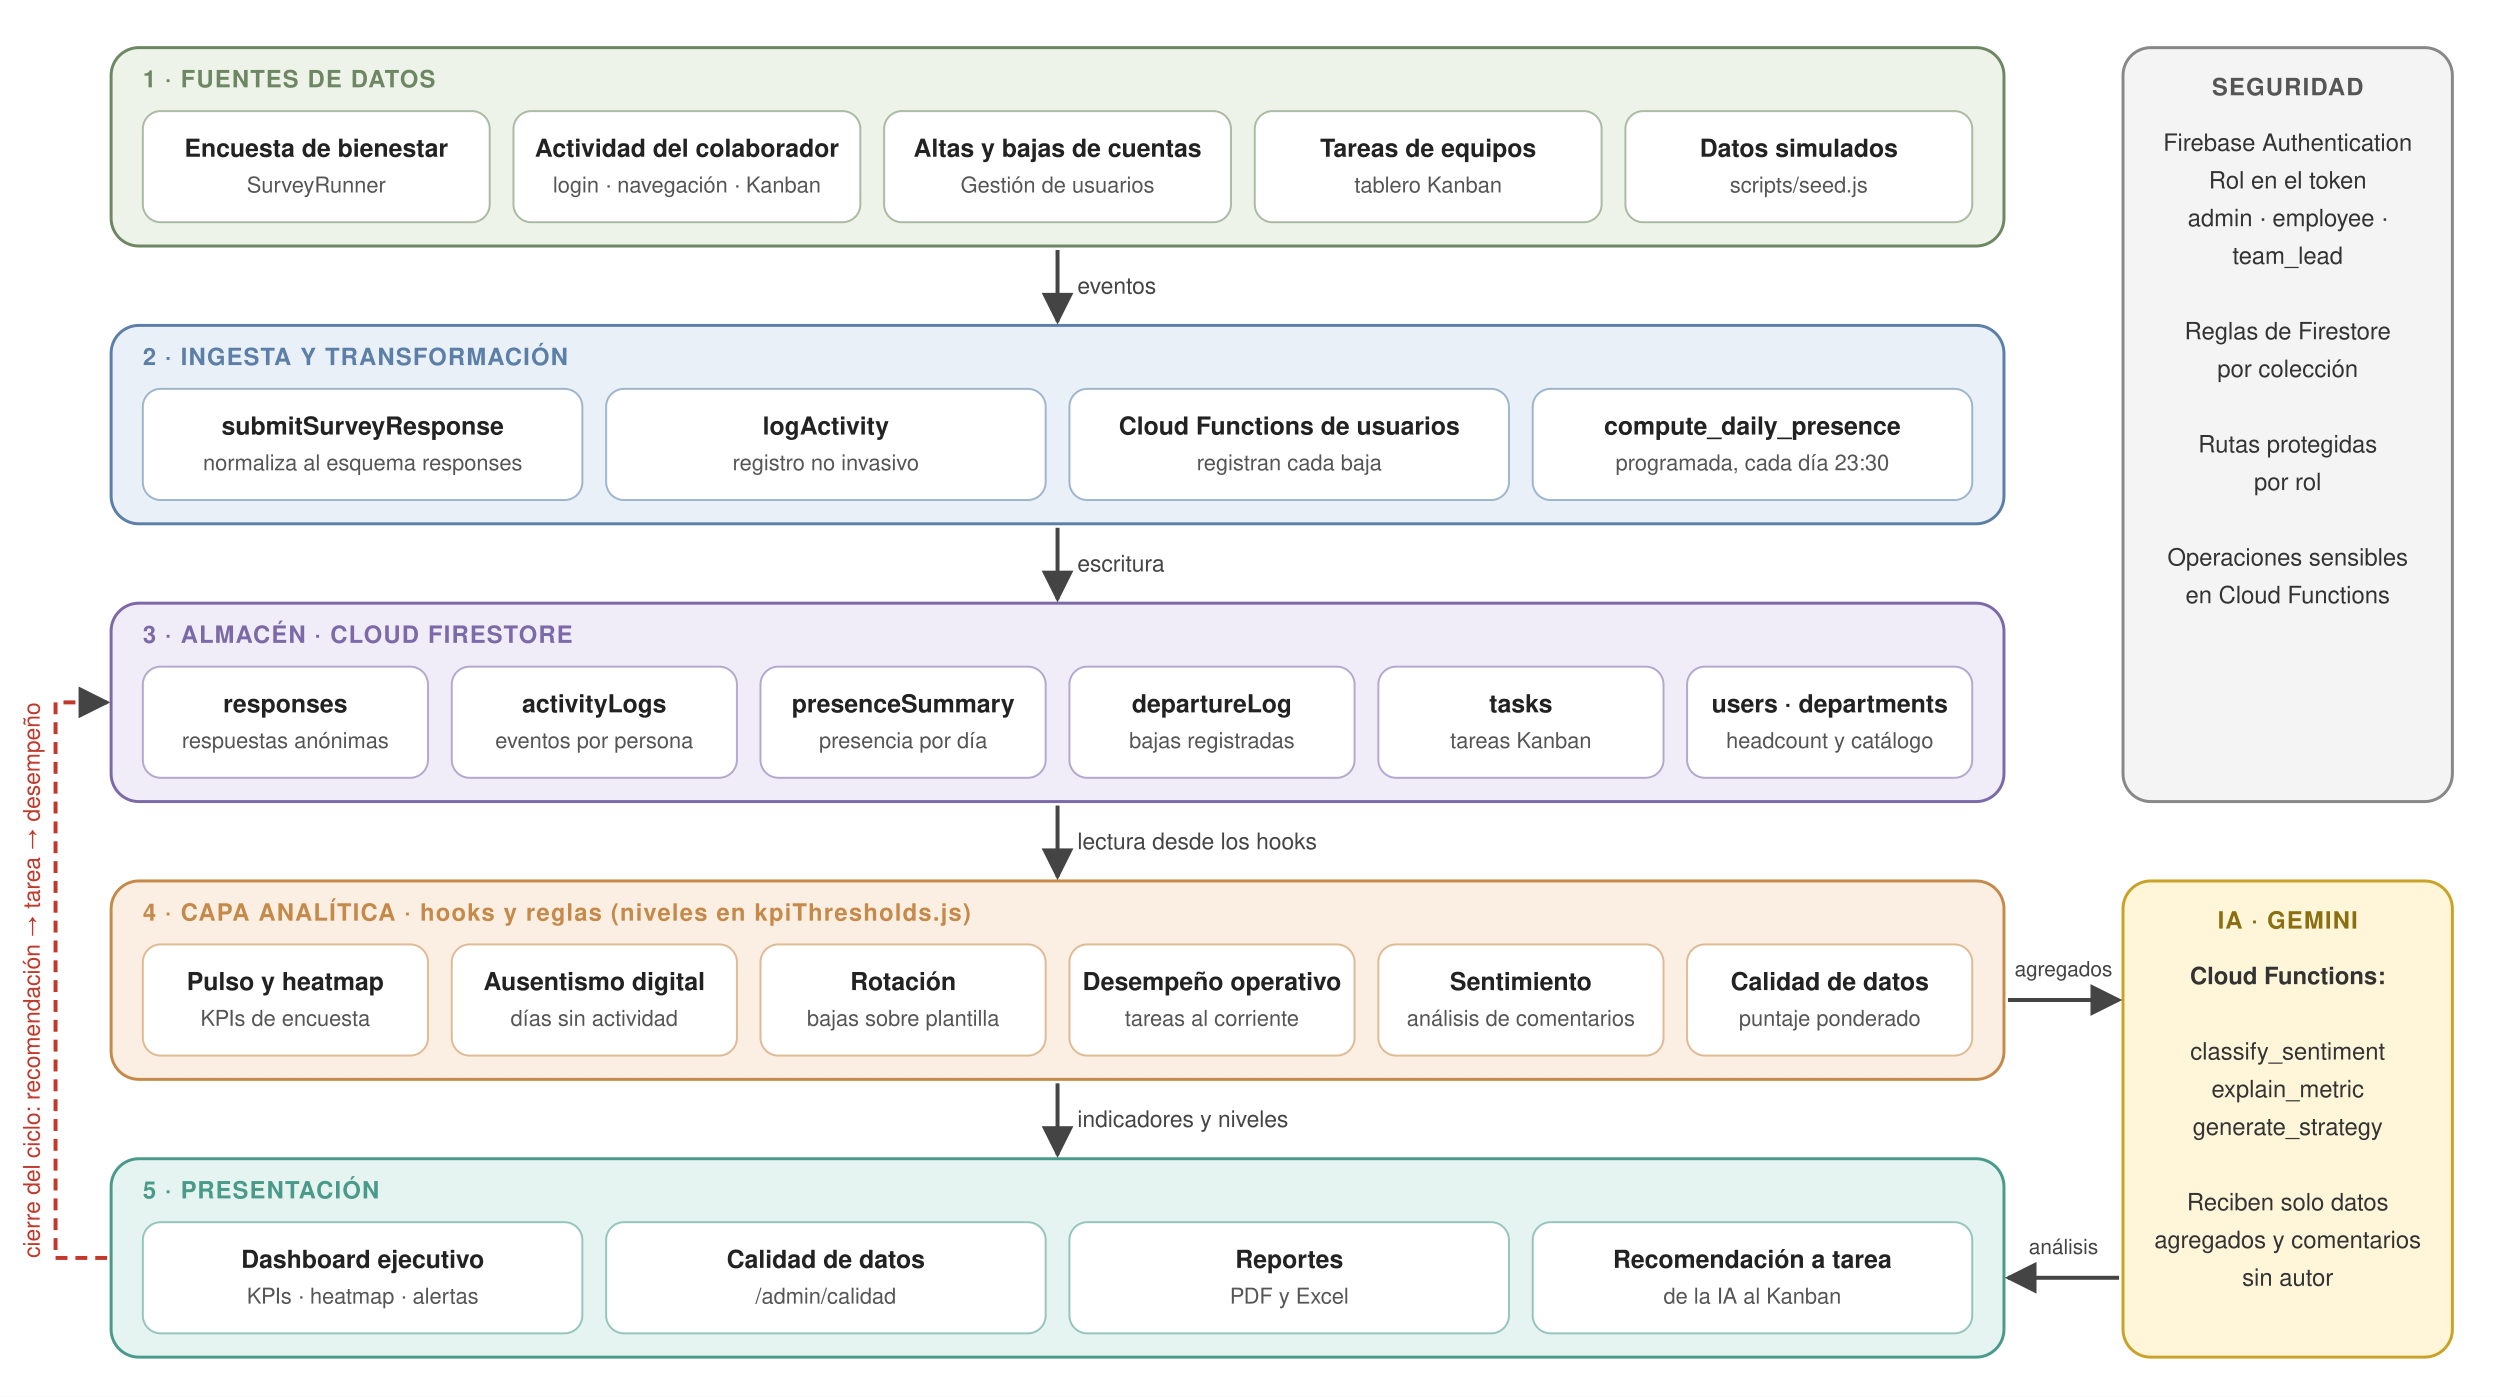
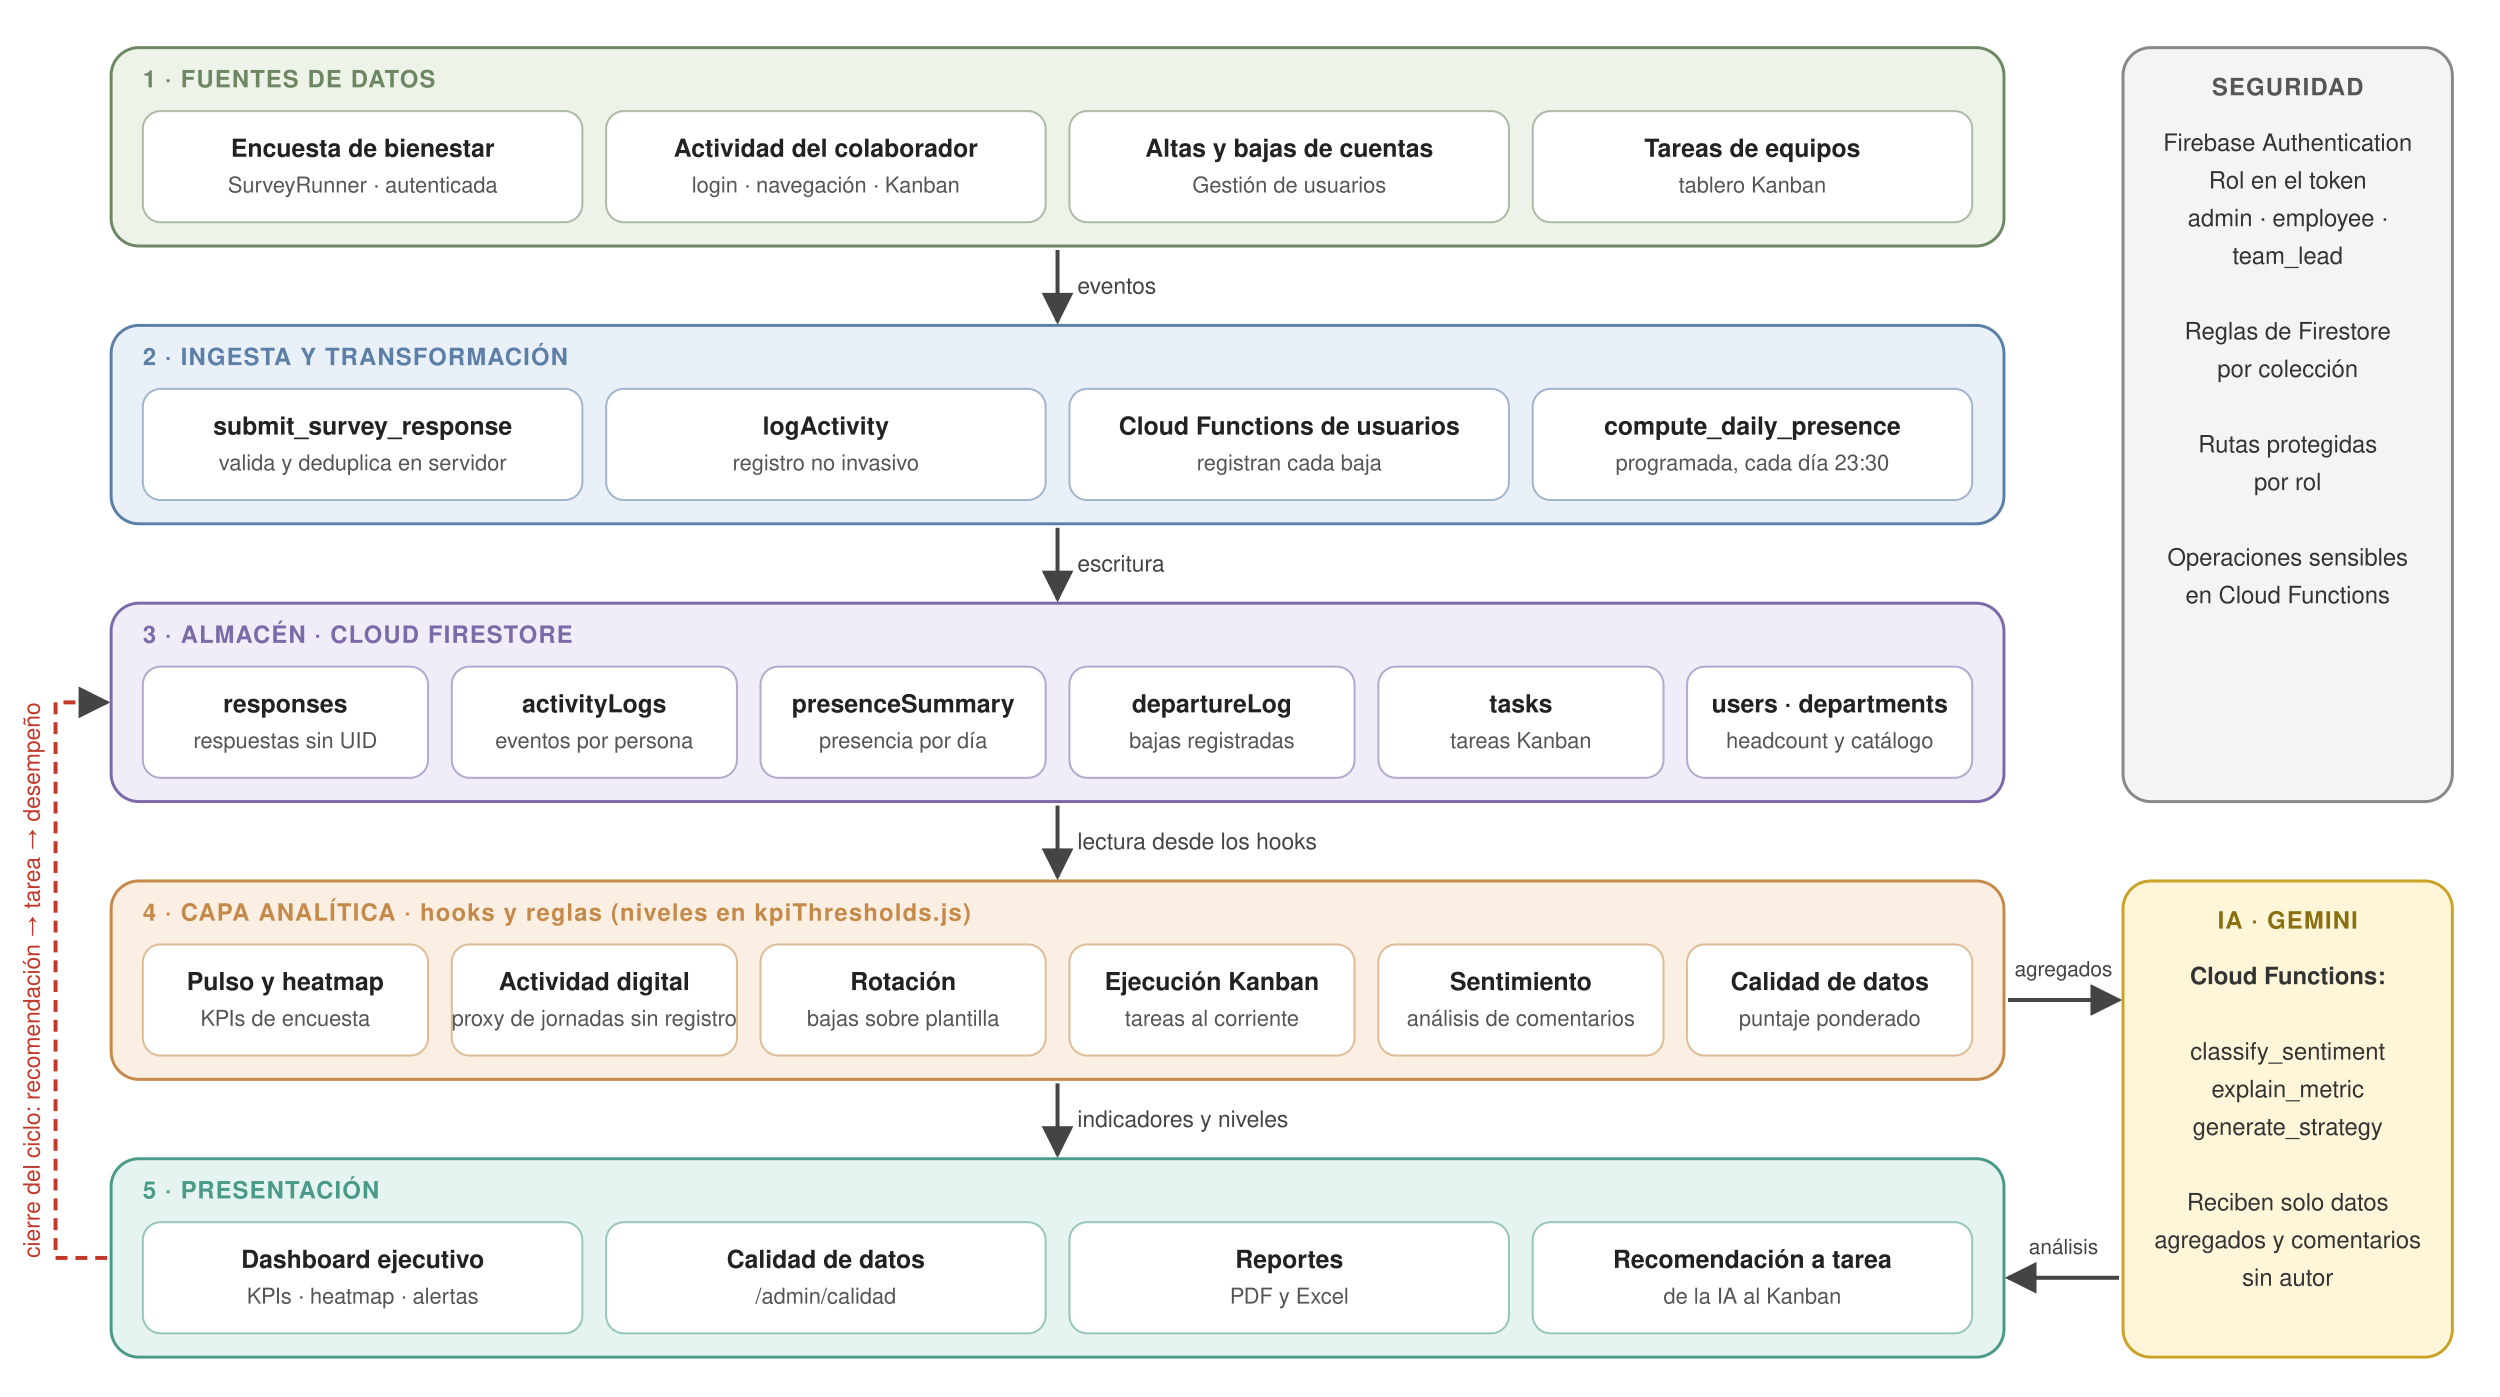
<svg xmlns="http://www.w3.org/2000/svg" viewBox="0 0 1260 704" width="1260" height="704" font-family="Helvetica, Arial, sans-serif">
  <defs>
    <marker id="a" viewBox="0 0 10 10" refX="9" refY="5" markerWidth="8" markerHeight="8" orient="auto-start-reverse">
      <path d="M0,0 L10,5 L0,10 z" fill="#444" />
    </marker>
  </defs>
  <rect width="1260" height="704" fill="#ffffff" />
  <rect x="56" y="24" width="954" height="100" rx="14" fill="#EEF3EA" stroke="#6E8763" stroke-width="1.5" />
  <text x="72" y="44" font-size="12" font-weight="700" fill="#6E8763" letter-spacing="0.6">1 · FUENTES DE DATOS</text>
-   <rect x="72.0" y="56" width="174.8" height="56" rx="9" fill="#fff" stroke="#6E8763" stroke-opacity="0.55" />
-   <text x="159.4" y="79" font-size="12.5" font-weight="700" fill="#222" text-anchor="middle">Encuesta de bienestar</text>
-   <text x="159.4" y="97" font-size="11" fill="#555" text-anchor="middle">SurveyRunner</text>
-   <rect x="258.8" y="56" width="174.8" height="56" rx="9" fill="#fff" stroke="#6E8763" stroke-opacity="0.55" />
-   <text x="346.2" y="79" font-size="12.5" font-weight="700" fill="#222" text-anchor="middle">Actividad del colaborador</text>
-   <text x="346.2" y="97" font-size="11" fill="#555" text-anchor="middle">login · navegación · Kanban</text>
-   <rect x="445.6" y="56" width="174.8" height="56" rx="9" fill="#fff" stroke="#6E8763" stroke-opacity="0.55" />
-   <text x="533.0" y="79" font-size="12.5" font-weight="700" fill="#222" text-anchor="middle">Altas y bajas de cuentas</text>
-   <text x="533.0" y="97" font-size="11" fill="#555" text-anchor="middle">Gestión de usuarios</text>
-   <rect x="632.4" y="56" width="174.8" height="56" rx="9" fill="#fff" stroke="#6E8763" stroke-opacity="0.55" />
-   <text x="719.8" y="79" font-size="12.5" font-weight="700" fill="#222" text-anchor="middle">Tareas de equipos</text>
-   <text x="719.8" y="97" font-size="11" fill="#555" text-anchor="middle">tablero Kanban</text>
-   <rect x="819.2" y="56" width="174.8" height="56" rx="9" fill="#fff" stroke="#6E8763" stroke-opacity="0.55" />
-   <text x="906.6" y="79" font-size="12.5" font-weight="700" fill="#222" text-anchor="middle">Datos simulados</text>
-   <text x="906.6" y="97" font-size="11" fill="#555" text-anchor="middle">scripts/seed.js</text>
+   <rect x="72.0" y="56" width="221.5" height="56" rx="9" fill="#fff" stroke="#6E8763" stroke-opacity="0.55" />
+   <text x="182.8" y="79" font-size="12.5" font-weight="700" fill="#222" text-anchor="middle">Encuesta de bienestar</text>
+   <text x="182.8" y="97" font-size="11" fill="#555" text-anchor="middle">SurveyRunner · autenticada</text>
+   <rect x="305.5" y="56" width="221.5" height="56" rx="9" fill="#fff" stroke="#6E8763" stroke-opacity="0.55" />
+   <text x="416.2" y="79" font-size="12.5" font-weight="700" fill="#222" text-anchor="middle">Actividad del colaborador</text>
+   <text x="416.2" y="97" font-size="11" fill="#555" text-anchor="middle">login · navegación · Kanban</text>
+   <rect x="539.0" y="56" width="221.5" height="56" rx="9" fill="#fff" stroke="#6E8763" stroke-opacity="0.55" />
+   <text x="649.8" y="79" font-size="12.5" font-weight="700" fill="#222" text-anchor="middle">Altas y bajas de cuentas</text>
+   <text x="649.8" y="97" font-size="11" fill="#555" text-anchor="middle">Gestión de usuarios</text>
+   <rect x="772.5" y="56" width="221.5" height="56" rx="9" fill="#fff" stroke="#6E8763" stroke-opacity="0.55" />
+   <text x="883.2" y="79" font-size="12.5" font-weight="700" fill="#222" text-anchor="middle">Tareas de equipos</text>
+   <text x="883.2" y="97" font-size="11" fill="#555" text-anchor="middle">tablero Kanban</text>
  <rect x="56" y="164" width="954" height="100" rx="14" fill="#EAF0F8" stroke="#5B7FA6" stroke-width="1.5" />
  <text x="72" y="184" font-size="12" font-weight="700" fill="#5B7FA6" letter-spacing="0.6">2 · INGESTA Y TRANSFORMACIÓN</text>
  <rect x="72.0" y="196" width="221.5" height="56" rx="9" fill="#fff" stroke="#5B7FA6" stroke-opacity="0.55" />
-   <text x="182.8" y="219" font-size="12.5" font-weight="700" fill="#222" text-anchor="middle">submitSurveyResponse</text>
-   <text x="182.8" y="237" font-size="11" fill="#555" text-anchor="middle">normaliza al esquema responses</text>
+   <text x="182.8" y="219" font-size="12.5" font-weight="700" fill="#222" text-anchor="middle">submit_survey_response</text>
+   <text x="182.8" y="237" font-size="11" fill="#555" text-anchor="middle">valida y deduplica en servidor</text>
  <rect x="305.5" y="196" width="221.5" height="56" rx="9" fill="#fff" stroke="#5B7FA6" stroke-opacity="0.55" />
  <text x="416.2" y="219" font-size="12.5" font-weight="700" fill="#222" text-anchor="middle">logActivity</text>
  <text x="416.2" y="237" font-size="11" fill="#555" text-anchor="middle">registro no invasivo</text>
  <rect x="539.0" y="196" width="221.5" height="56" rx="9" fill="#fff" stroke="#5B7FA6" stroke-opacity="0.55" />
  <text x="649.8" y="219" font-size="12.5" font-weight="700" fill="#222" text-anchor="middle">Cloud Functions de usuarios</text>
  <text x="649.8" y="237" font-size="11" fill="#555" text-anchor="middle">registran cada baja</text>
  <rect x="772.5" y="196" width="221.5" height="56" rx="9" fill="#fff" stroke="#5B7FA6" stroke-opacity="0.55" />
  <text x="883.2" y="219" font-size="12.5" font-weight="700" fill="#222" text-anchor="middle">compute_daily_presence</text>
  <text x="883.2" y="237" font-size="11" fill="#555" text-anchor="middle">programada, cada día 23:30</text>
  <rect x="56" y="304" width="954" height="100" rx="14" fill="#F1EDF8" stroke="#7C6AA8" stroke-width="1.5" />
  <text x="72" y="324" font-size="12" font-weight="700" fill="#7C6AA8" letter-spacing="0.6">3 · ALMACÉN · CLOUD FIRESTORE</text>
  <rect x="72.0" y="336" width="143.7" height="56" rx="9" fill="#fff" stroke="#7C6AA8" stroke-opacity="0.55" />
  <text x="143.8" y="359" font-size="12.5" font-weight="700" fill="#222" text-anchor="middle">responses</text>
-   <text x="143.8" y="377" font-size="11" fill="#555" text-anchor="middle">respuestas anónimas</text>
+   <text x="143.8" y="377" font-size="11" fill="#555" text-anchor="middle">respuestas sin UID</text>
  <rect x="227.7" y="336" width="143.7" height="56" rx="9" fill="#fff" stroke="#7C6AA8" stroke-opacity="0.55" />
  <text x="299.5" y="359" font-size="12.5" font-weight="700" fill="#222" text-anchor="middle">activityLogs</text>
  <text x="299.5" y="377" font-size="11" fill="#555" text-anchor="middle">eventos por persona</text>
  <rect x="383.3" y="336" width="143.7" height="56" rx="9" fill="#fff" stroke="#7C6AA8" stroke-opacity="0.55" />
  <text x="455.2" y="359" font-size="12.5" font-weight="700" fill="#222" text-anchor="middle">presenceSummary</text>
  <text x="455.2" y="377" font-size="11" fill="#555" text-anchor="middle">presencia por día</text>
  <rect x="539.0" y="336" width="143.7" height="56" rx="9" fill="#fff" stroke="#7C6AA8" stroke-opacity="0.55" />
  <text x="610.8" y="359" font-size="12.5" font-weight="700" fill="#222" text-anchor="middle">departureLog</text>
  <text x="610.8" y="377" font-size="11" fill="#555" text-anchor="middle">bajas registradas</text>
  <rect x="694.7" y="336" width="143.7" height="56" rx="9" fill="#fff" stroke="#7C6AA8" stroke-opacity="0.55" />
  <text x="766.5" y="359" font-size="12.5" font-weight="700" fill="#222" text-anchor="middle">tasks</text>
  <text x="766.5" y="377" font-size="11" fill="#555" text-anchor="middle">tareas Kanban</text>
  <rect x="850.3" y="336" width="143.7" height="56" rx="9" fill="#fff" stroke="#7C6AA8" stroke-opacity="0.55" />
  <text x="922.2" y="359" font-size="12.5" font-weight="700" fill="#222" text-anchor="middle">users · departments</text>
  <text x="922.2" y="377" font-size="11" fill="#555" text-anchor="middle">headcount y catálogo</text>
  <rect x="56" y="444" width="954" height="100" rx="14" fill="#FBEFE4" stroke="#C58A4A" stroke-width="1.5" />
  <text x="72" y="464" font-size="12" font-weight="700" fill="#C58A4A" letter-spacing="0.6">4 · CAPA ANALÍTICA · hooks y reglas (niveles en kpiThresholds.js)</text>
  <rect x="72.0" y="476" width="143.7" height="56" rx="9" fill="#fff" stroke="#C58A4A" stroke-opacity="0.55" />
  <text x="143.8" y="499" font-size="12.5" font-weight="700" fill="#222" text-anchor="middle">Pulso y heatmap</text>
  <text x="143.8" y="517" font-size="11" fill="#555" text-anchor="middle">KPIs de encuesta</text>
  <rect x="227.7" y="476" width="143.7" height="56" rx="9" fill="#fff" stroke="#C58A4A" stroke-opacity="0.55" />
-   <text x="299.5" y="499" font-size="12.5" font-weight="700" fill="#222" text-anchor="middle">Ausentismo digital</text>
-   <text x="299.5" y="517" font-size="11" fill="#555" text-anchor="middle">días sin actividad</text>
+   <text x="299.5" y="499" font-size="12.5" font-weight="700" fill="#222" text-anchor="middle">Actividad digital</text>
+   <text x="299.5" y="517" font-size="11" fill="#555" text-anchor="middle">proxy de jornadas sin registro</text>
  <rect x="383.3" y="476" width="143.7" height="56" rx="9" fill="#fff" stroke="#C58A4A" stroke-opacity="0.55" />
  <text x="455.2" y="499" font-size="12.5" font-weight="700" fill="#222" text-anchor="middle">Rotación</text>
  <text x="455.2" y="517" font-size="11" fill="#555" text-anchor="middle">bajas sobre plantilla</text>
  <rect x="539.0" y="476" width="143.7" height="56" rx="9" fill="#fff" stroke="#C58A4A" stroke-opacity="0.55" />
-   <text x="610.8" y="499" font-size="12.5" font-weight="700" fill="#222" text-anchor="middle">Desempeño operativo</text>
+   <text x="610.8" y="499" font-size="12.5" font-weight="700" fill="#222" text-anchor="middle">Ejecución Kanban</text>
  <text x="610.8" y="517" font-size="11" fill="#555" text-anchor="middle">tareas al corriente</text>
  <rect x="694.7" y="476" width="143.7" height="56" rx="9" fill="#fff" stroke="#C58A4A" stroke-opacity="0.55" />
  <text x="766.5" y="499" font-size="12.5" font-weight="700" fill="#222" text-anchor="middle">Sentimiento</text>
  <text x="766.5" y="517" font-size="11" fill="#555" text-anchor="middle">análisis de comentarios</text>
  <rect x="850.3" y="476" width="143.7" height="56" rx="9" fill="#fff" stroke="#C58A4A" stroke-opacity="0.55" />
  <text x="922.2" y="499" font-size="12.5" font-weight="700" fill="#222" text-anchor="middle">Calidad de datos</text>
  <text x="922.2" y="517" font-size="11" fill="#555" text-anchor="middle">puntaje ponderado</text>
  <rect x="56" y="584" width="954" height="100" rx="14" fill="#E6F4F1" stroke="#4A9A8A" stroke-width="1.5" />
  <text x="72" y="604" font-size="12" font-weight="700" fill="#4A9A8A" letter-spacing="0.6">5 · PRESENTACIÓN</text>
  <rect x="72.0" y="616" width="221.5" height="56" rx="9" fill="#fff" stroke="#4A9A8A" stroke-opacity="0.55" />
  <text x="182.8" y="639" font-size="12.5" font-weight="700" fill="#222" text-anchor="middle">Dashboard ejecutivo</text>
  <text x="182.8" y="657" font-size="11" fill="#555" text-anchor="middle">KPIs · heatmap · alertas</text>
  <rect x="305.5" y="616" width="221.5" height="56" rx="9" fill="#fff" stroke="#4A9A8A" stroke-opacity="0.55" />
  <text x="416.2" y="639" font-size="12.5" font-weight="700" fill="#222" text-anchor="middle">Calidad de datos</text>
  <text x="416.2" y="657" font-size="11" fill="#555" text-anchor="middle">/admin/calidad</text>
  <rect x="539.0" y="616" width="221.5" height="56" rx="9" fill="#fff" stroke="#4A9A8A" stroke-opacity="0.55" />
  <text x="649.8" y="639" font-size="12.5" font-weight="700" fill="#222" text-anchor="middle">Reportes</text>
  <text x="649.8" y="657" font-size="11" fill="#555" text-anchor="middle">PDF y Excel</text>
  <rect x="772.5" y="616" width="221.5" height="56" rx="9" fill="#fff" stroke="#4A9A8A" stroke-opacity="0.55" />
  <text x="883.2" y="639" font-size="12.5" font-weight="700" fill="#222" text-anchor="middle">Recomendación a tarea</text>
  <text x="883.2" y="657" font-size="11" fill="#555" text-anchor="middle">de la IA al Kanban</text>
  <line x1="533.0" y1="126" x2="533.0" y2="162" stroke="#444" stroke-width="2" marker-end="url(#a)" />
  <text x="543.0" y="148.0" font-size="11.5" fill="#444">eventos</text>
  <line x1="533.0" y1="266" x2="533.0" y2="302" stroke="#444" stroke-width="2" marker-end="url(#a)" />
  <text x="543.0" y="288.0" font-size="11.5" fill="#444">escritura</text>
  <line x1="533.0" y1="406" x2="533.0" y2="442" stroke="#444" stroke-width="2" marker-end="url(#a)" />
  <text x="543.0" y="428.0" font-size="11.5" fill="#444">lectura desde los hooks</text>
  <line x1="533.0" y1="546" x2="533.0" y2="582" stroke="#444" stroke-width="2" marker-end="url(#a)" />
  <text x="543.0" y="568.0" font-size="11.5" fill="#444">indicadores y niveles</text>
  <rect x="1070" y="24" width="166" height="380" rx="14" fill="#F4F4F4" stroke="#888" stroke-width="1.5" />
  <text x="1153.0" y="48" font-size="12" font-weight="700" fill="#555" text-anchor="middle" letter-spacing="0.6">SEGURIDAD</text>
  <text x="1153.0" y="76" font-size="12" fill="#333" text-anchor="middle">Firebase Authentication</text>
  <text x="1153.0" y="95" font-size="12" fill="#333" text-anchor="middle">Rol en el token</text>
  <text x="1153.0" y="114" font-size="12" fill="#333" text-anchor="middle">admin · employee ·</text>
  <text x="1153.0" y="133" font-size="12" fill="#333" text-anchor="middle">team_lead</text>
  <text x="1153.0" y="152" font-size="12" fill="#333" text-anchor="middle" />
  <text x="1153.0" y="171" font-size="12" fill="#333" text-anchor="middle">Reglas de Firestore</text>
  <text x="1153.0" y="190" font-size="12" fill="#333" text-anchor="middle">por colección</text>
  <text x="1153.0" y="209" font-size="12" fill="#333" text-anchor="middle" />
  <text x="1153.0" y="228" font-size="12" fill="#333" text-anchor="middle">Rutas protegidas</text>
  <text x="1153.0" y="247" font-size="12" fill="#333" text-anchor="middle">por rol</text>
  <text x="1153.0" y="266" font-size="12" fill="#333" text-anchor="middle" />
  <text x="1153.0" y="285" font-size="12" fill="#333" text-anchor="middle">Operaciones sensibles</text>
  <text x="1153.0" y="304" font-size="12" fill="#333" text-anchor="middle">en Cloud Functions</text>
  <rect x="1070" y="444" width="166" height="240" rx="14" fill="#FFF6D9" stroke="#C9A227" stroke-width="1.5" />
  <text x="1153.0" y="468" font-size="12" font-weight="700" fill="#8A6F10" text-anchor="middle" letter-spacing="0.6">IA · GEMINI</text>
  <text x="1153.0" y="496" font-size="12" font-weight="700" fill="#333" text-anchor="middle">Cloud Functions:</text>
  <text x="1153.0" y="515" font-size="12" font-weight="400" fill="#333" text-anchor="middle" />
  <text x="1153.0" y="534" font-size="12" font-weight="400" fill="#333" text-anchor="middle">classify_sentiment</text>
  <text x="1153.0" y="553" font-size="12" font-weight="400" fill="#333" text-anchor="middle">explain_metric</text>
  <text x="1153.0" y="572" font-size="12" font-weight="400" fill="#333" text-anchor="middle">generate_strategy</text>
  <text x="1153.0" y="591" font-size="12" font-weight="400" fill="#333" text-anchor="middle" />
  <text x="1153.0" y="610" font-size="12" font-weight="400" fill="#333" text-anchor="middle">Reciben solo datos</text>
  <text x="1153.0" y="629" font-size="12" font-weight="400" fill="#333" text-anchor="middle">agregados y comentarios</text>
  <text x="1153.0" y="648" font-size="12" font-weight="400" fill="#333" text-anchor="middle">sin autor</text>
  <line x1="1012" y1="504" x2="1068" y2="504" stroke="#444" stroke-width="2" marker-end="url(#a)" />
  <line x1="1068" y1="644" x2="1012" y2="644" stroke="#444" stroke-width="2" marker-end="url(#a)" />
  <text x="1040.0" y="492" font-size="10.5" fill="#444" text-anchor="middle">agregados</text>
  <text x="1040.0" y="632" font-size="10.5" fill="#444" text-anchor="middle">análisis</text>
  <path d="M 54 634 H 28 V 354 H 54" fill="none" stroke="#C0392B" stroke-width="2" stroke-dasharray="6 4" marker-end="url(#a)" />
  <text transform="translate(20,494.0) rotate(-90)" font-size="11.5" fill="#C0392B" text-anchor="middle">cierre del ciclo: recomendación → tarea → desempeño</text>
</svg>
